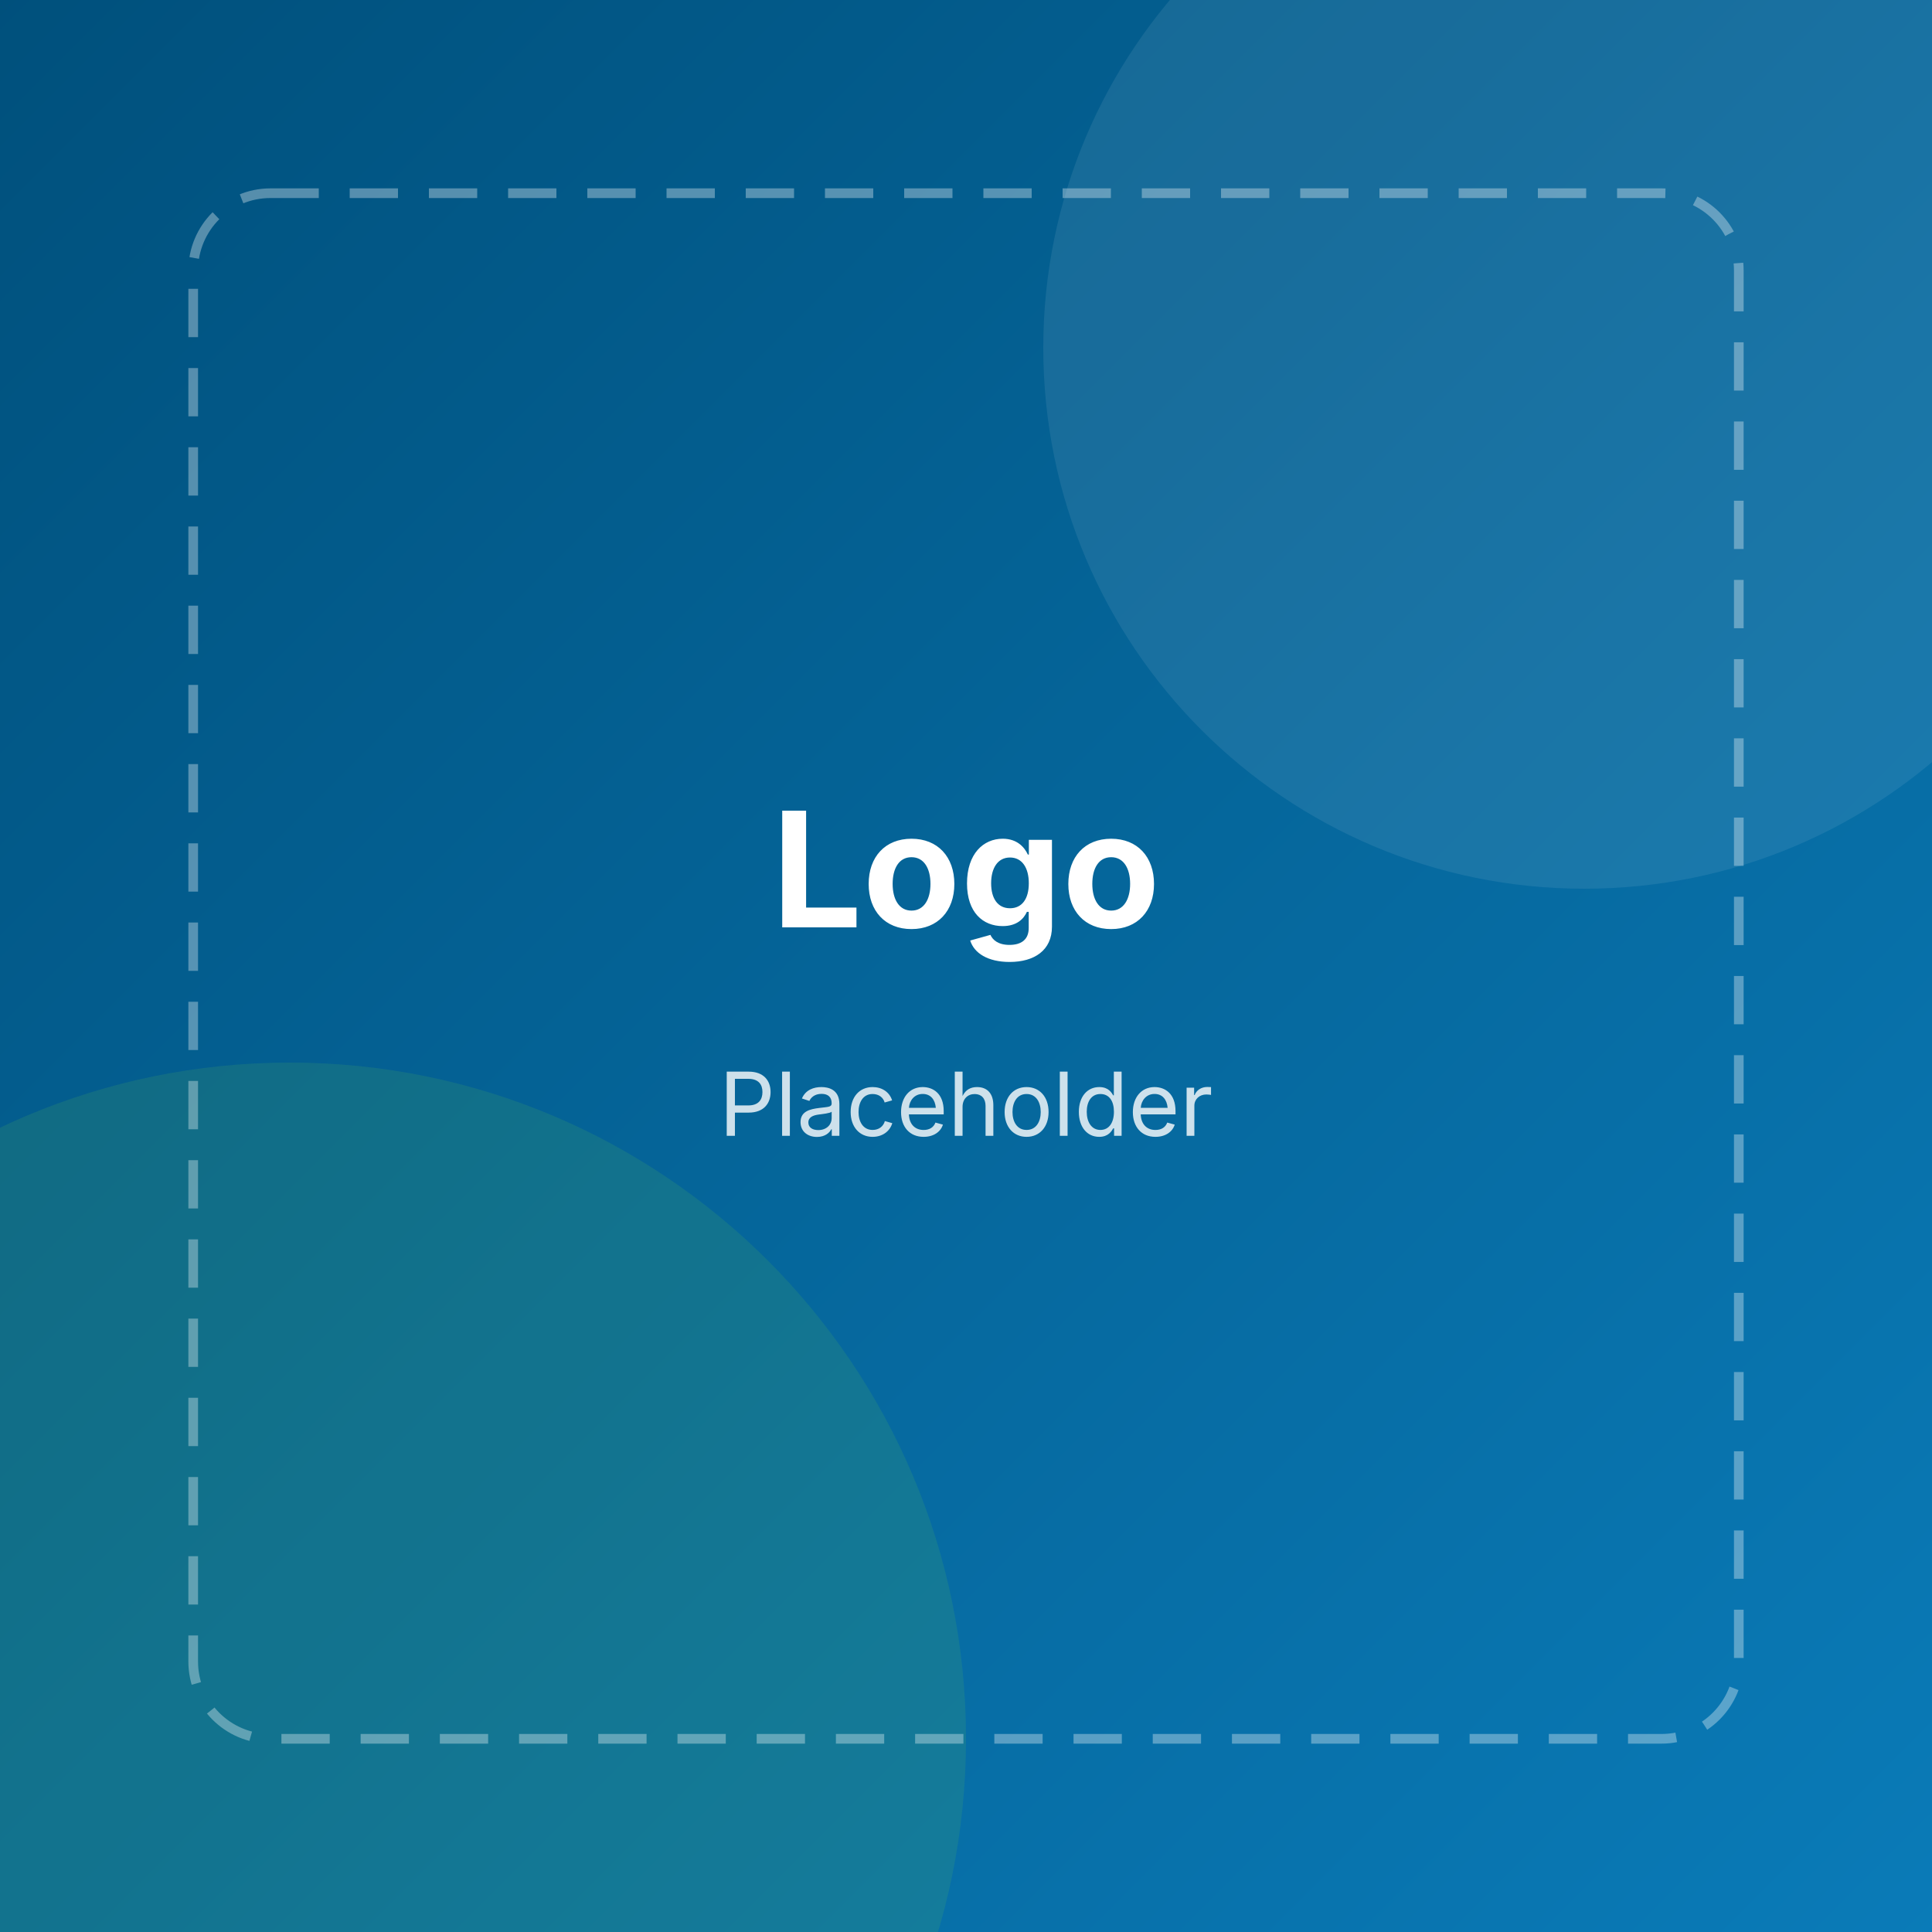
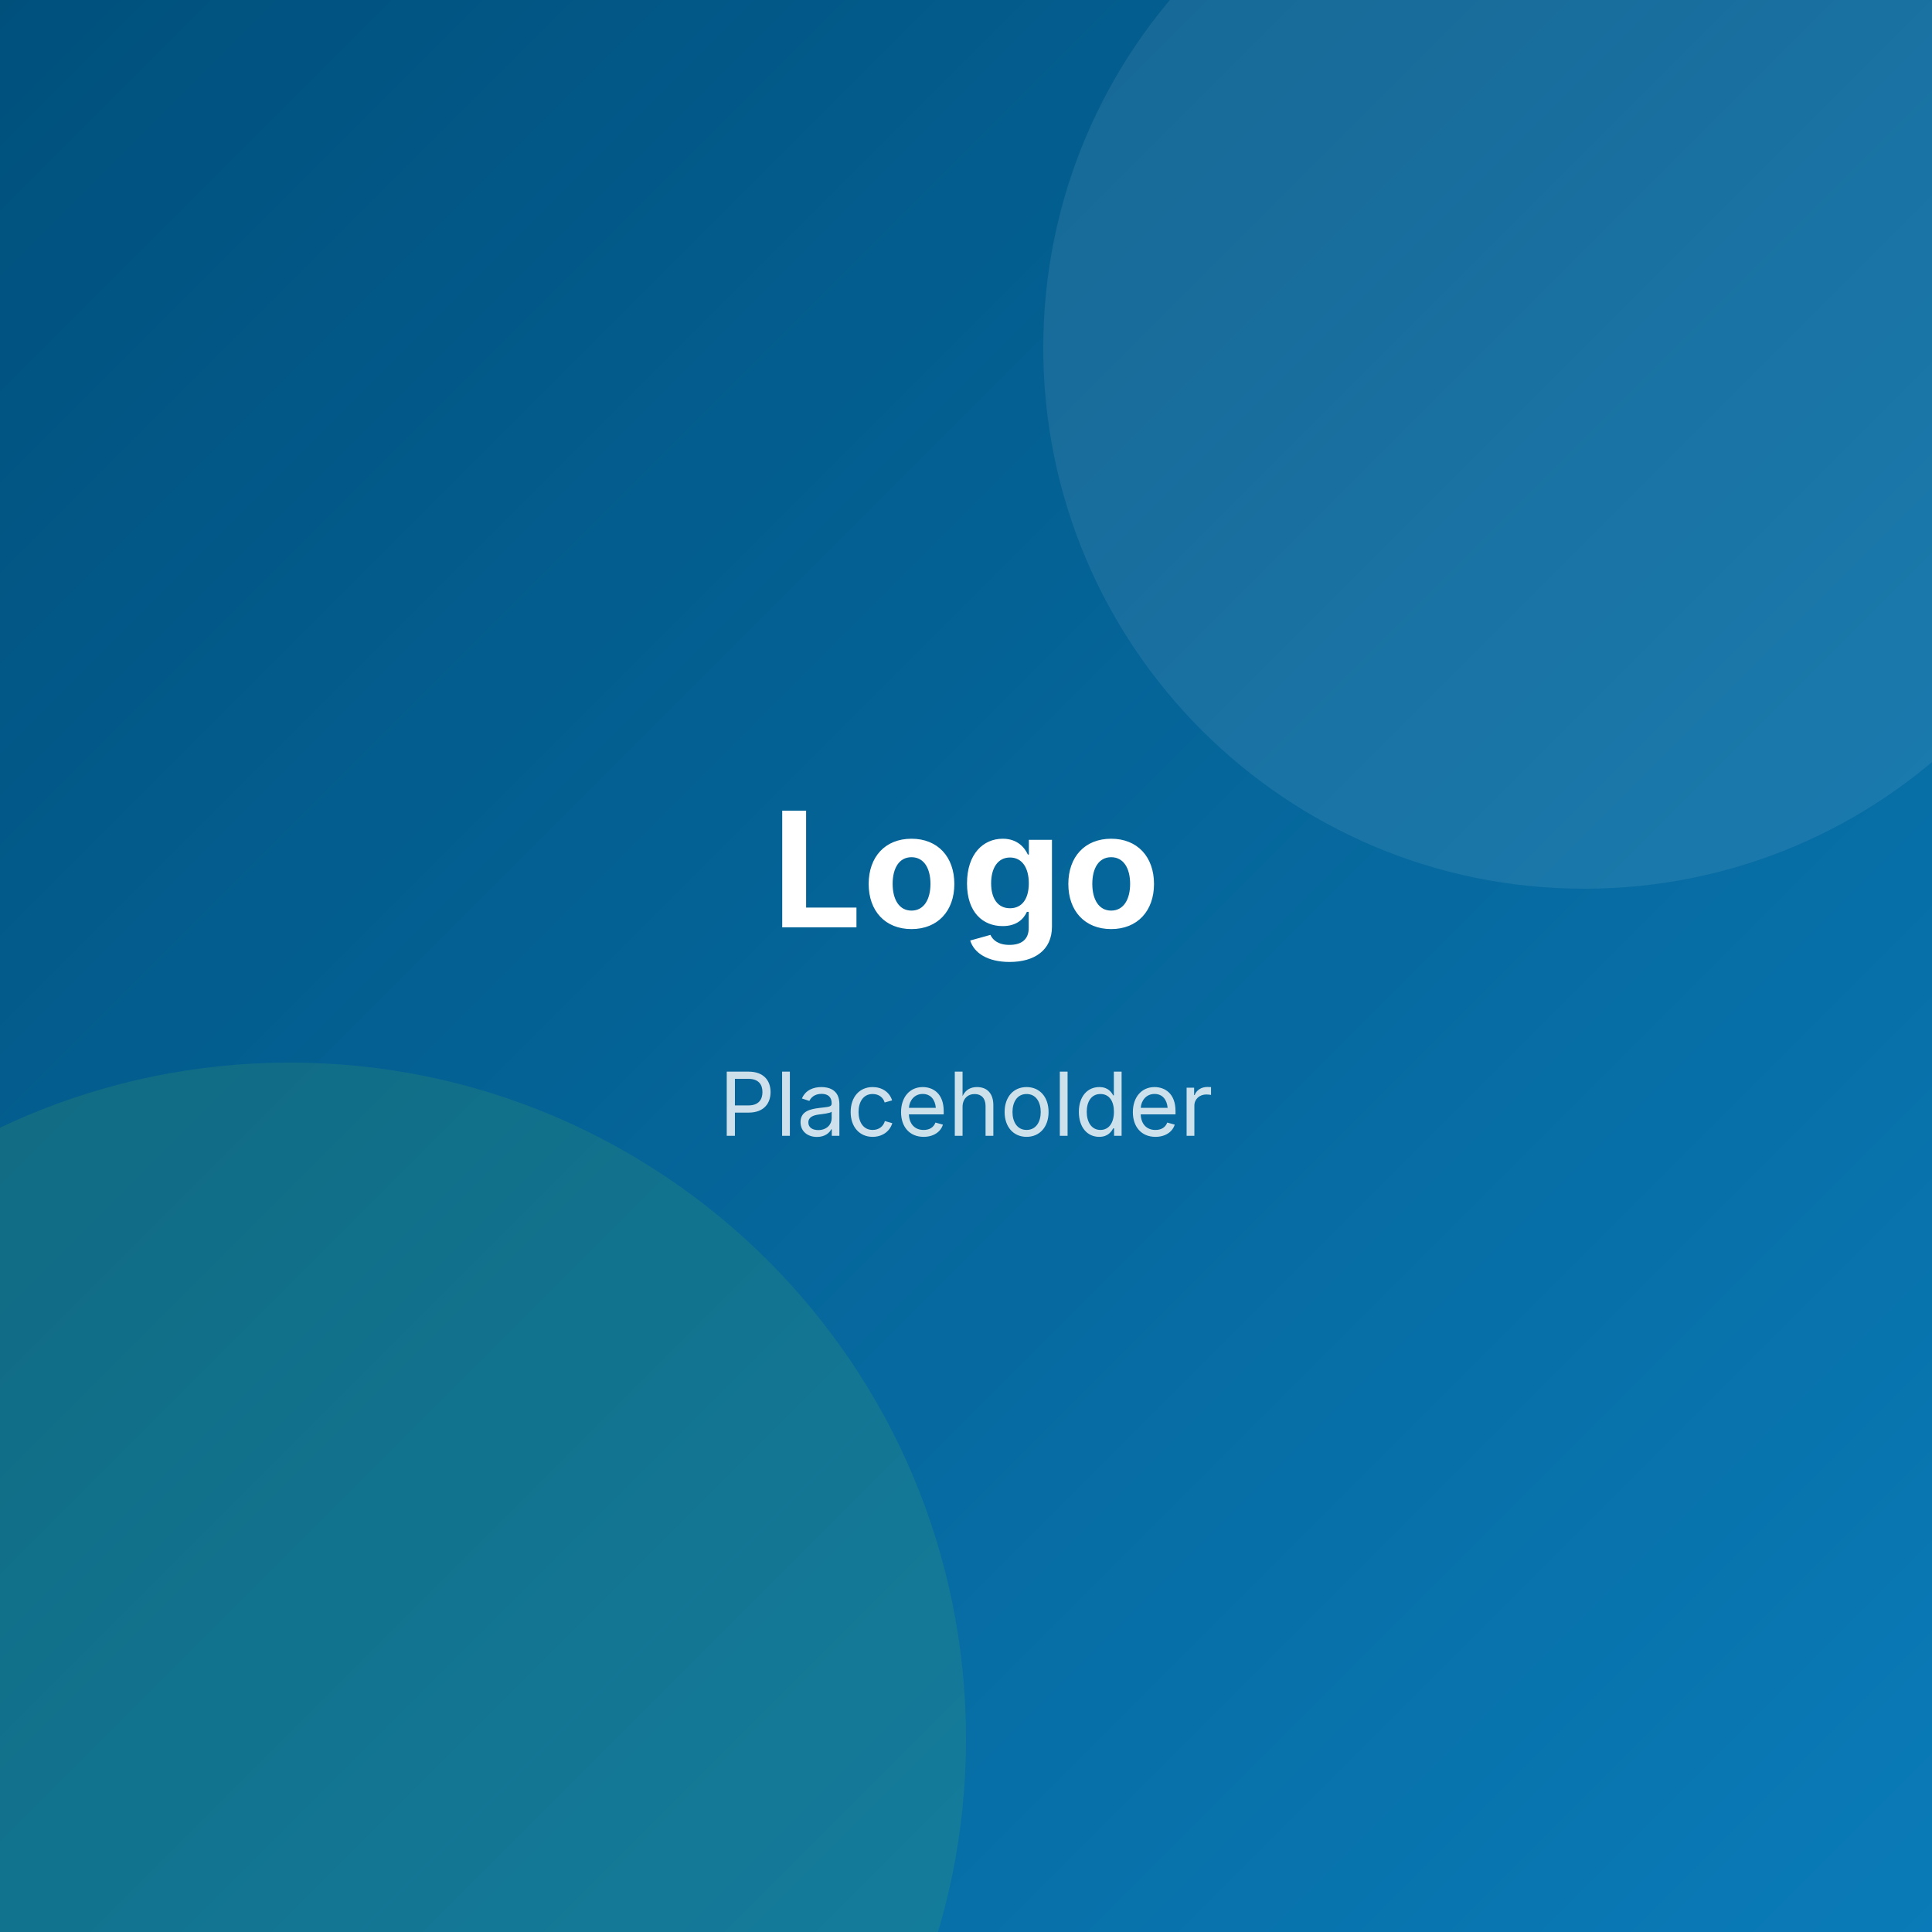
<svg xmlns="http://www.w3.org/2000/svg" viewBox="0 0 1000 1000" width="1000" height="1000">
  <defs>
    <linearGradient id="g" x1="0" y1="0" x2="1" y2="1">
      <stop offset="0" stop-color="#00507c" />
      <stop offset="1" stop-color="#0a7bb8" />
    </linearGradient>
  </defs>
  <rect width="1000" height="1000" fill="url(#g)" />
  <circle cx="820.0" cy="180.0" r="280.0" fill="#ffffff14" />
  <circle cx="150.0" cy="900.0" r="350.0" fill="#6fd04a22" />
-   <rect x="100.0" y="100.0" width="800.0" height="800.0" rx="40.0" fill="none" stroke="#ffffff55" stroke-width="5" stroke-dasharray="25 16" />
  <text x="50%" y="48%" text-anchor="middle" font-family="Inter,Arial,sans-serif" font-weight="700" font-size="83" fill="#fff">Logo</text>
  <text x="50%" y="587.9" text-anchor="middle" font-family="Inter,Arial,sans-serif" font-size="45.65" fill="#ffffffcc">Placeholder</text>
</svg>
